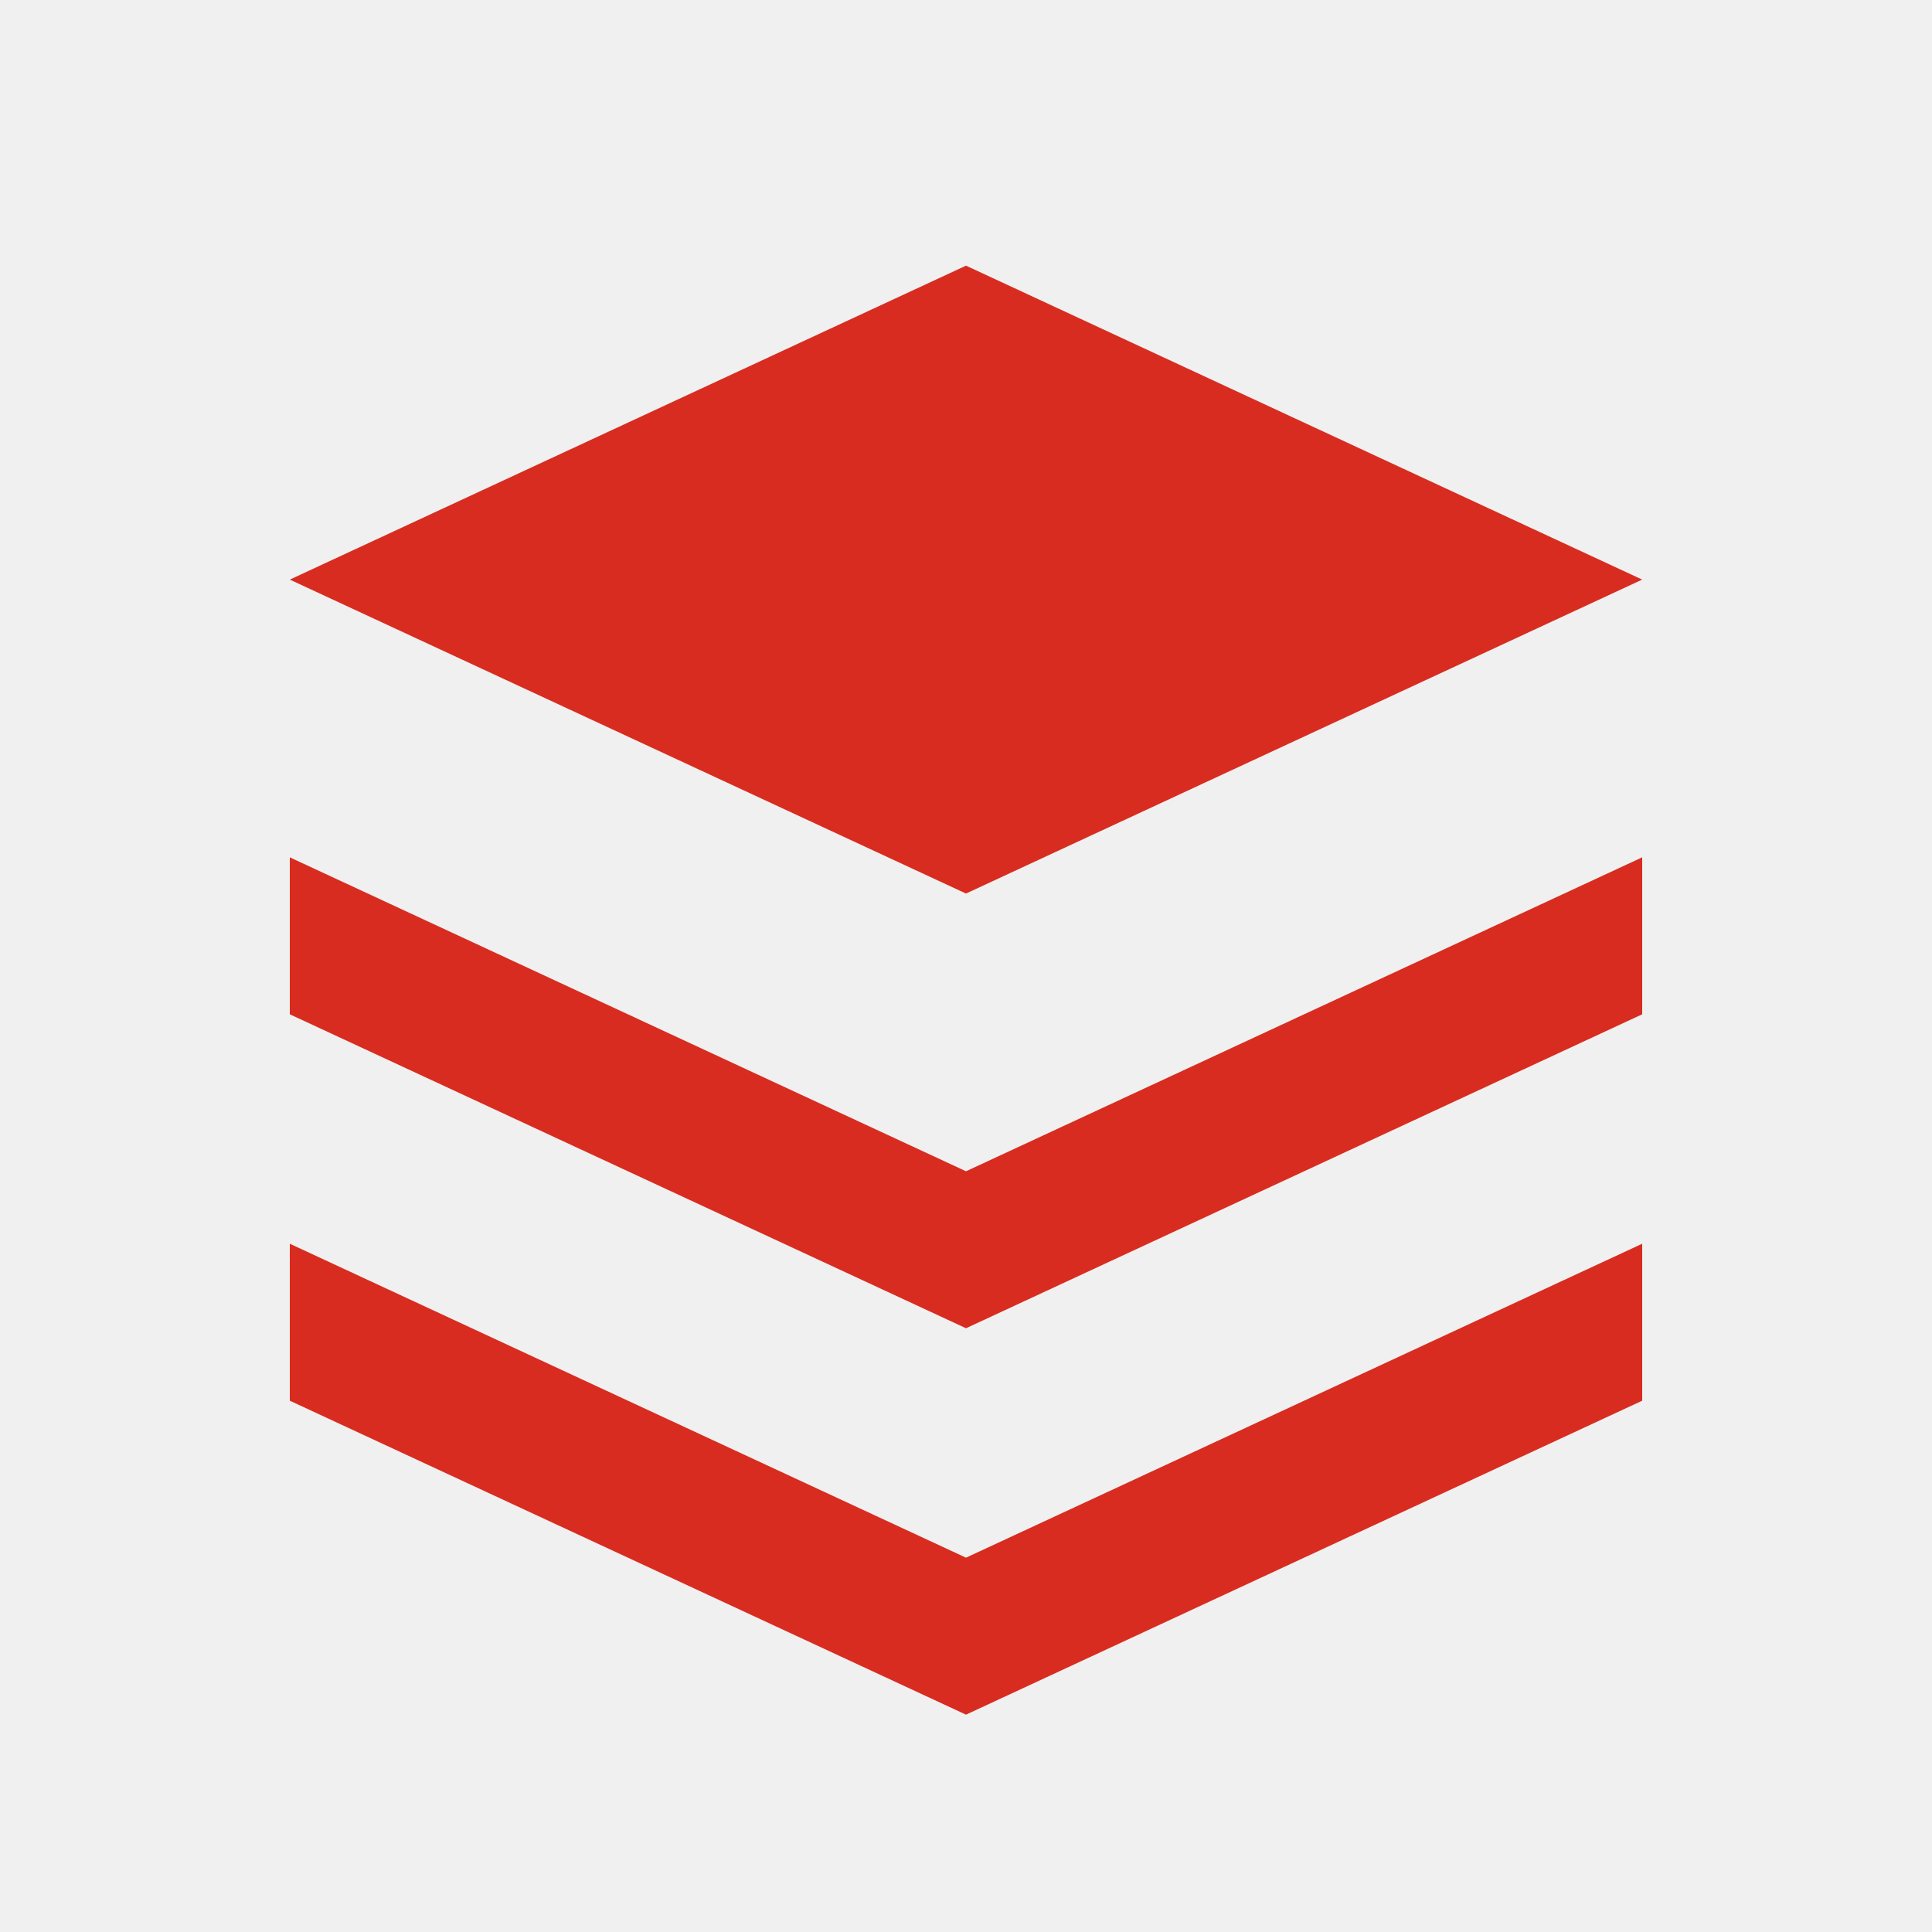
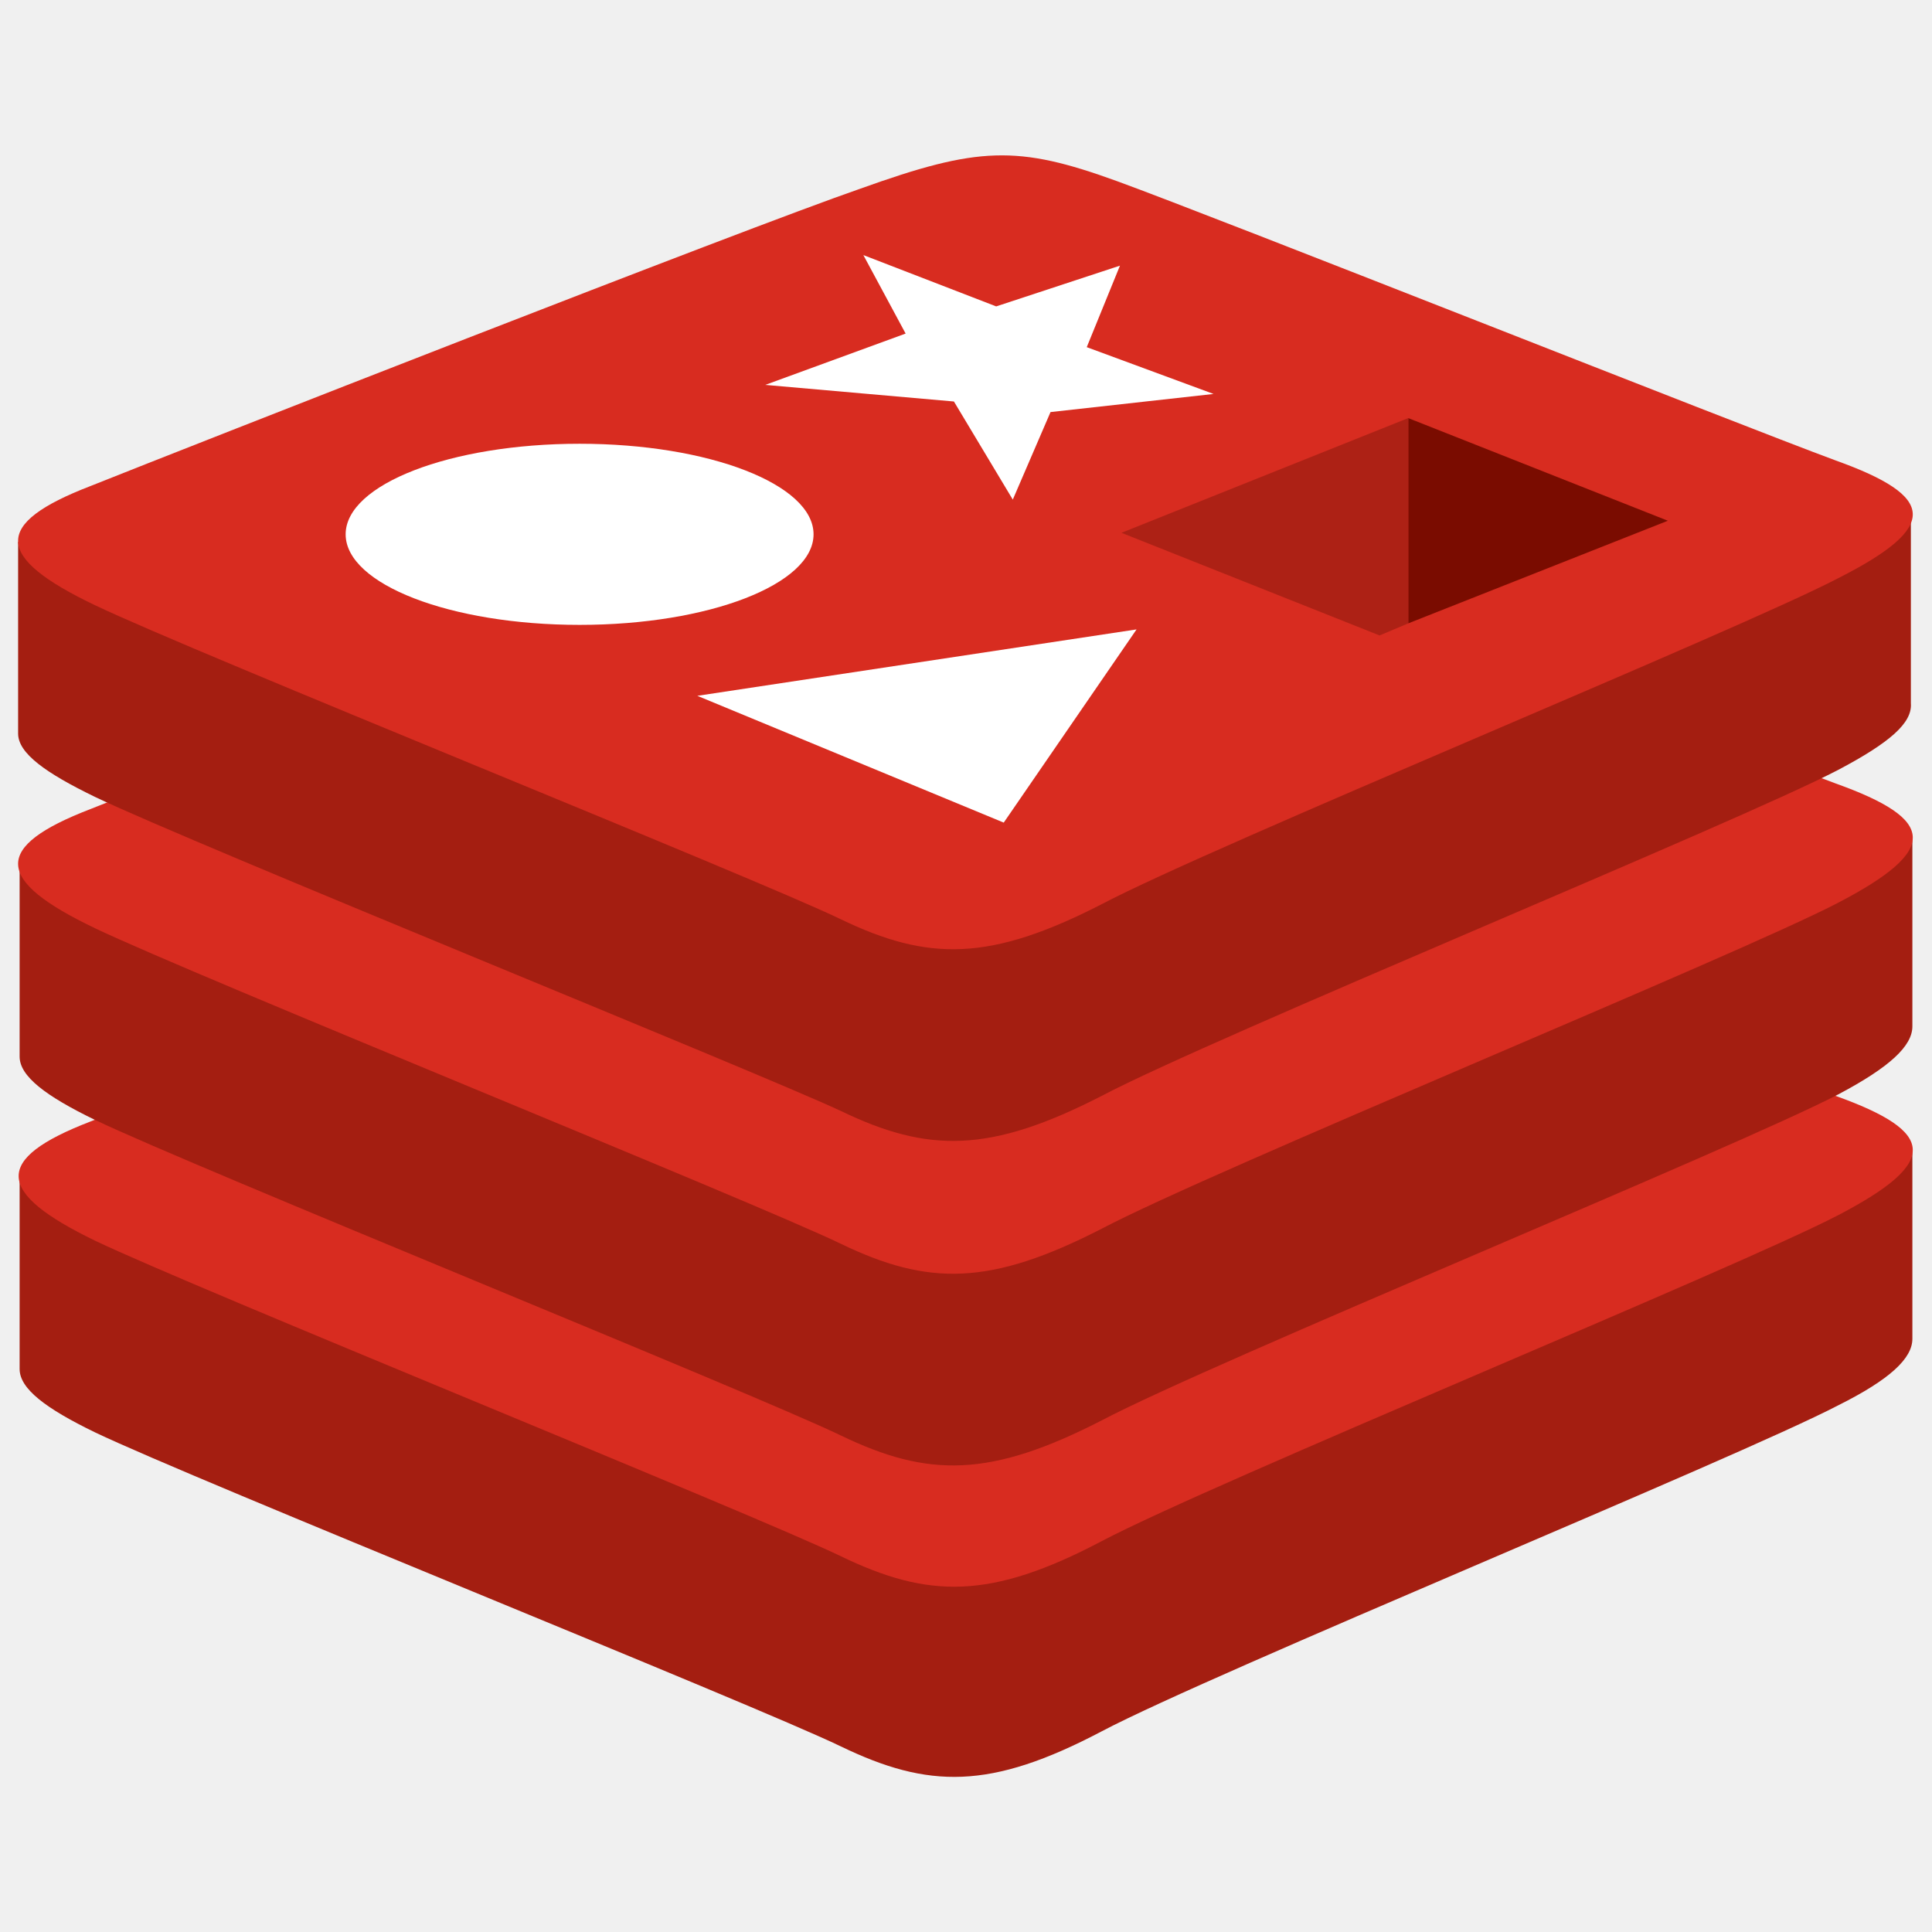
- <svg xmlns="http://www.w3.org/2000/svg" viewBox="0 0 16 16" width="16" height="16">
-   <g fill="#d82c20">
-     <path d="M8 2.2 13.6 4.8 8 7.4 2.4 4.8z" />
-     <path d="M2.4 7.1 8 9.7 13.6 7.1V8.4L8 11 2.4 8.4z" />
-     <path d="M2.4 10.3 8 12.9 13.6 10.3v1.3L8 14.2 2.4 11.6z" />
-   </g>
+ <svg xmlns="http://www.w3.org/2000/svg" viewBox="0 0 128 128">
+   <path fill="#A41E11" d="M121.8 93.1c-6.7 3.5-41.4 17.7-48.8 21.6-7.4 3.9-11.5 3.8-17.3 1S13 98.1 6.3 94.9c-3.3-1.6-5-2.9-5-4.2V78s48-10.5 55.8-13.2c7.8-2.8 10.4-2.9 17-.5s46.1 9.5 52.6 11.9v12.5c0 1.3-1.5 2.7-4.9 4.4z" />
+   <path fill="#D82C20" d="M121.8 80.5C115.1 84 80.4 98.2 73 102.1c-7.4 3.9-11.5 3.8-17.3 1-5.8-2.8-42.7-17.7-49.4-20.9C-.3 79-.5 76.8 6 74.3c6.5-2.6 43.2-17 51-19.7 7.8-2.8 10.4-2.9 17-.5s41.1 16.1 47.6 18.5c6.7 2.4 6.9 4.4.2 7.9z" />
+   <path fill="#A41E11" d="M121.8 72.5C115.1 76 80.4 90.2 73 94.1c-7.4 3.8-11.5 3.8-17.3 1C49.9 92.3 13 77.4 6.3 74.2c-3.3-1.6-5-2.9-5-4.2V57.3s48-10.5 55.8-13.2c7.8-2.8 10.4-2.9 17-.5s46.1 9.5 52.6 11.9V68c0 1.3-1.5 2.7-4.9 4.5z" />
+   <path fill="#D82C20" d="M121.8 59.8c-6.7 3.5-41.4 17.7-48.8 21.6-7.4 3.8-11.5 3.8-17.3 1C49.9 79.6 13 64.7 6.3 61.5s-6.8-5.4-.3-7.9c6.5-2.6 43.2-17 51-19.7 7.8-2.8 10.4-2.9 17-.5s41.1 16.1 47.6 18.5c6.7 2.4 6.9 4.4.2 7.9z" />
+   <path fill="#A41E11" d="M121.8 51c-6.7 3.5-41.4 17.7-48.8 21.6-7.4 3.8-11.5 3.8-17.3 1C49.9 70.9 13 56 6.3 52.8c-3.3-1.6-5.1-2.9-5.1-4.2V35.9s48-10.5 55.8-13.2c7.8-2.8 10.4-2.9 17-.5s46.1 9.5 52.6 11.9v12.5c.1 1.3-1.4 2.6-4.8 4.4z" />
+   <path fill="#D82C20" d="M121.8 38.3C115.1 41.8 80.4 56 73 59.9c-7.4 3.8-11.5 3.8-17.3 1S13 43.3 6.3 40.1s-6.8-5.4-.3-7.9c6.5-2.6 43.2-17 51-19.7 7.8-2.8 10.4-2.9 17-.5s41.1 16.1 47.6 18.5c6.7 2.4 6.9 4.4.2 7.8z" />
+   <path fill="#fff" d="M80.4 26.1l-10.8 1.2-2.5 5.8-3.9-6.5-12.5-1.1 9.3-3.4-2.8-5.2 8.8 3.4 8.2-2.7L72 23zM66.5 54.5l-20.3-8.4 29.1-4.4z" />
+   <ellipse fill="#fff" cx="38.4" cy="35.4" rx="15.5" ry="6" />
+   <path fill="#7A0C00" d="M93.3 27.7l17.2 6.8-17.2 6.8z" />
+   <path fill="#AD2115" d="M74.3 35.3l19-7.6v13.6l-1.9.8z" />
</svg>
